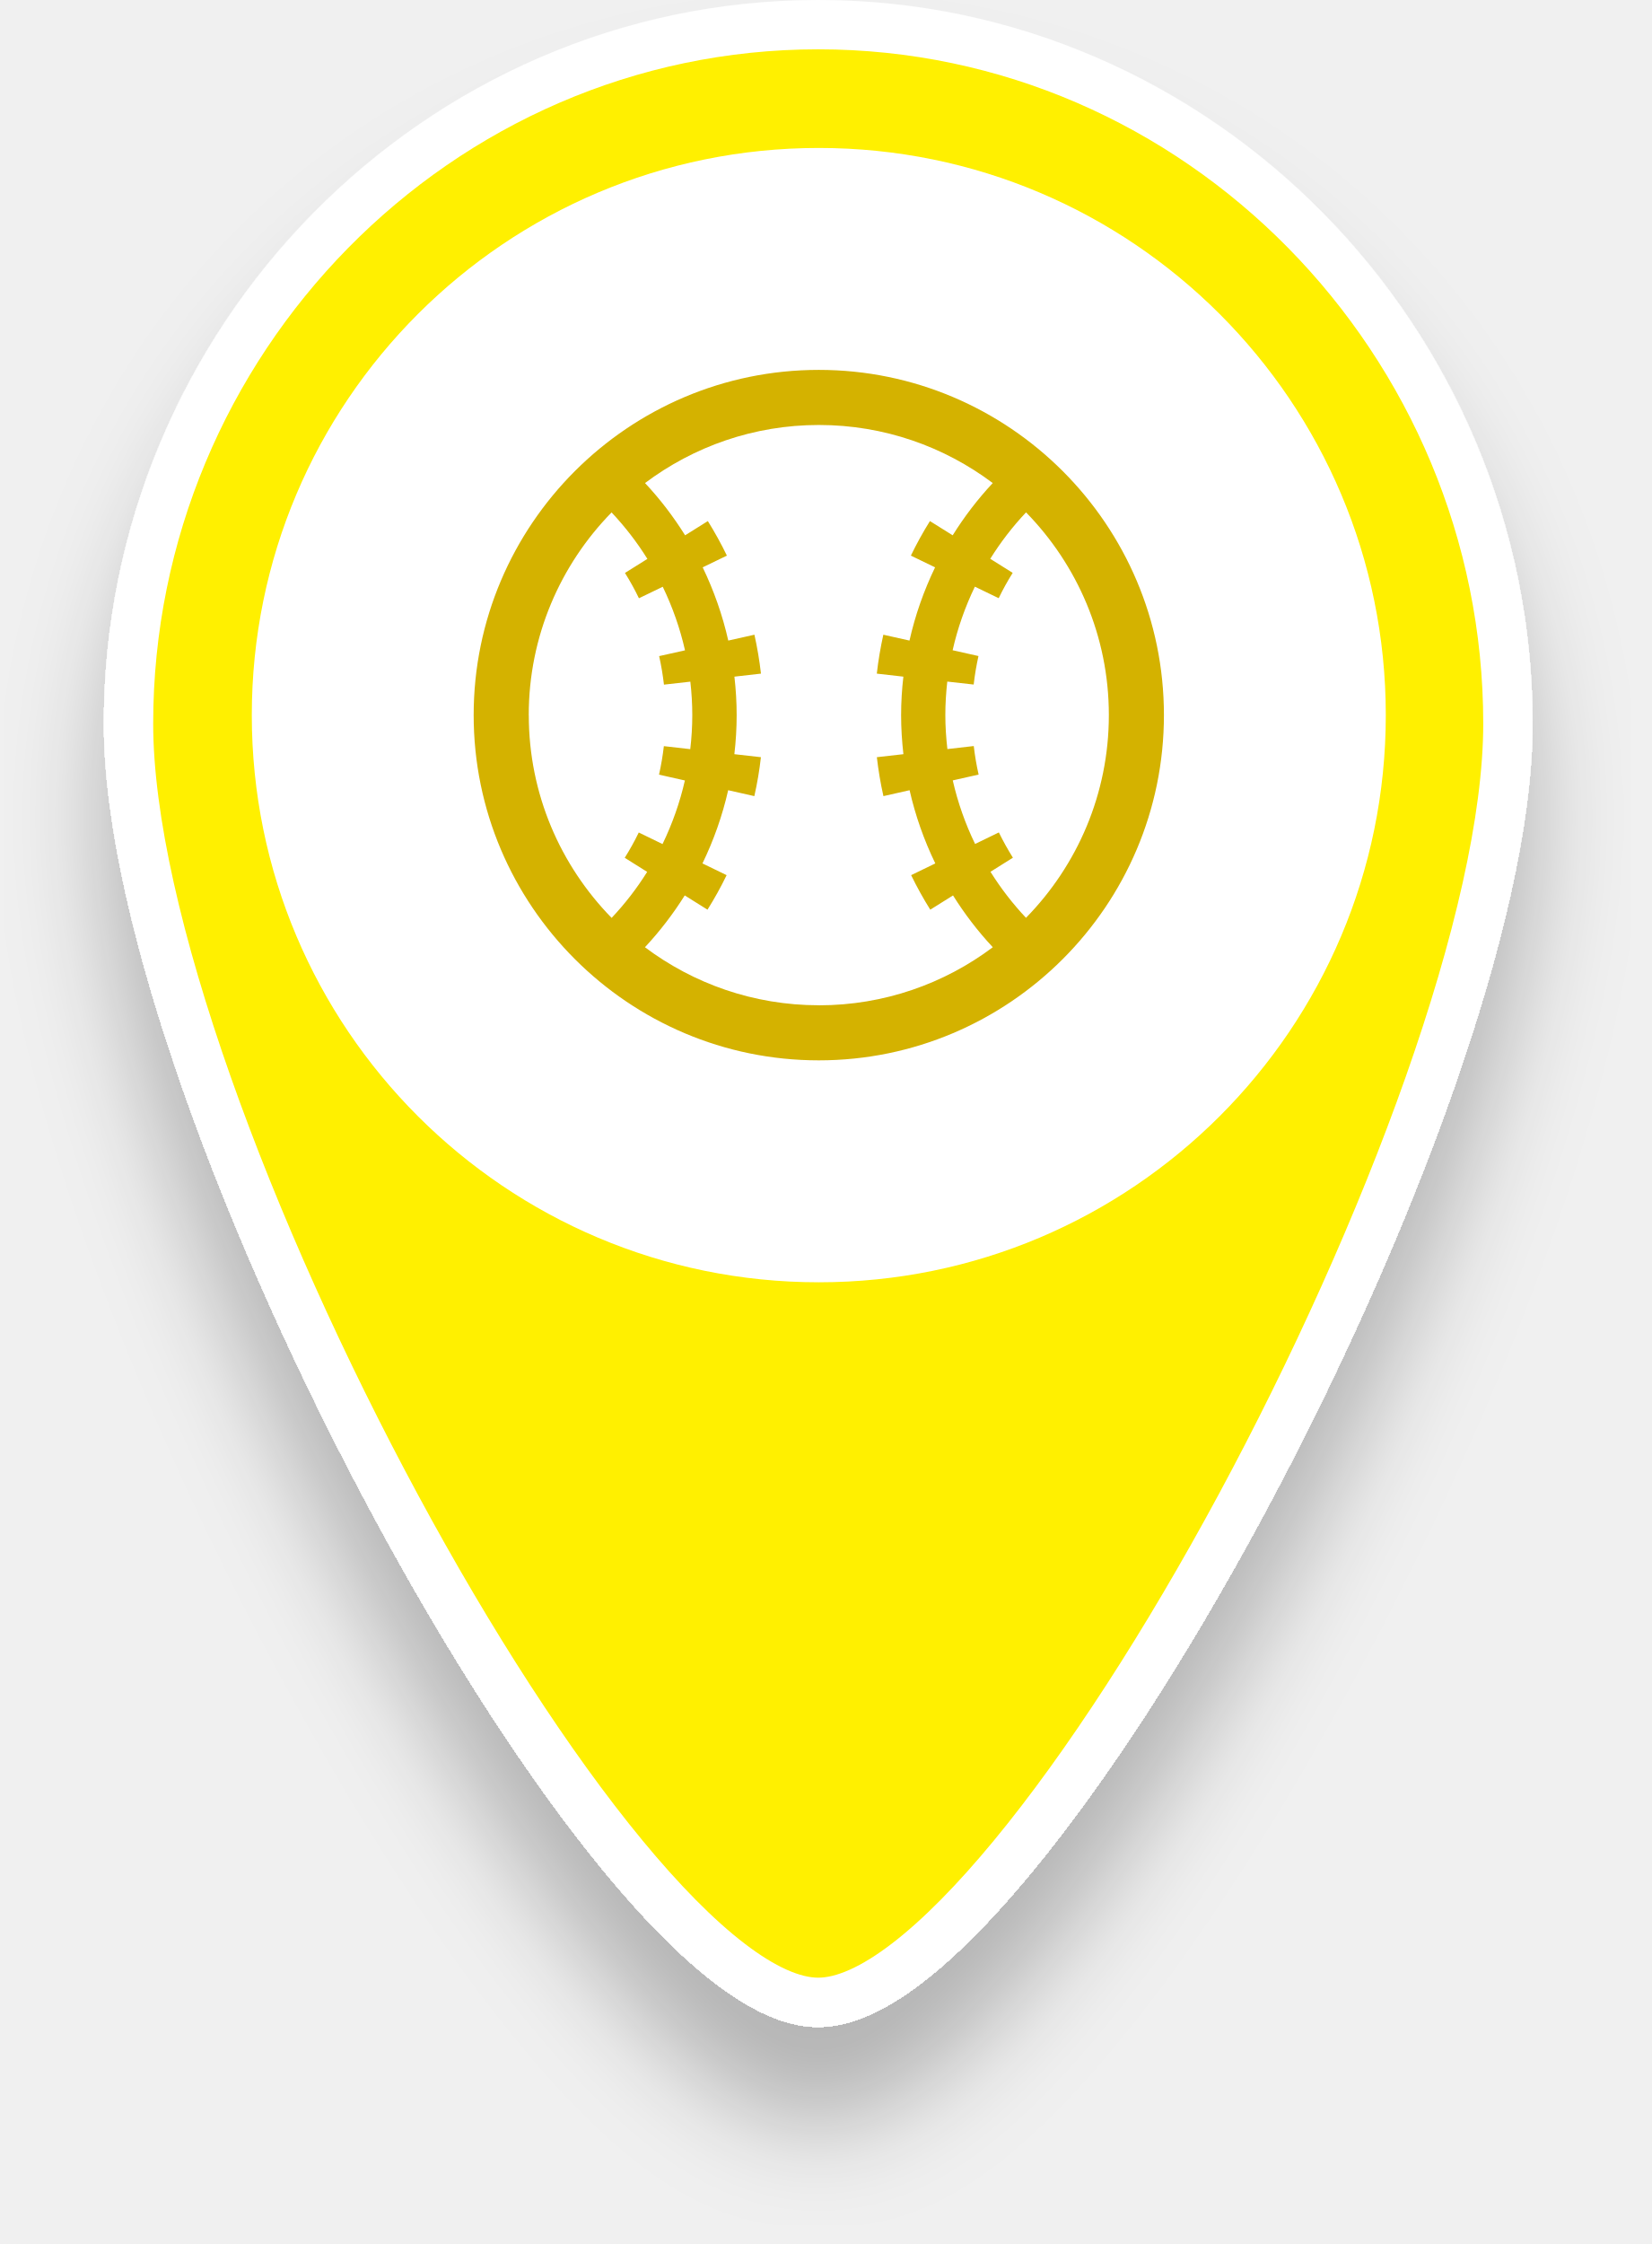
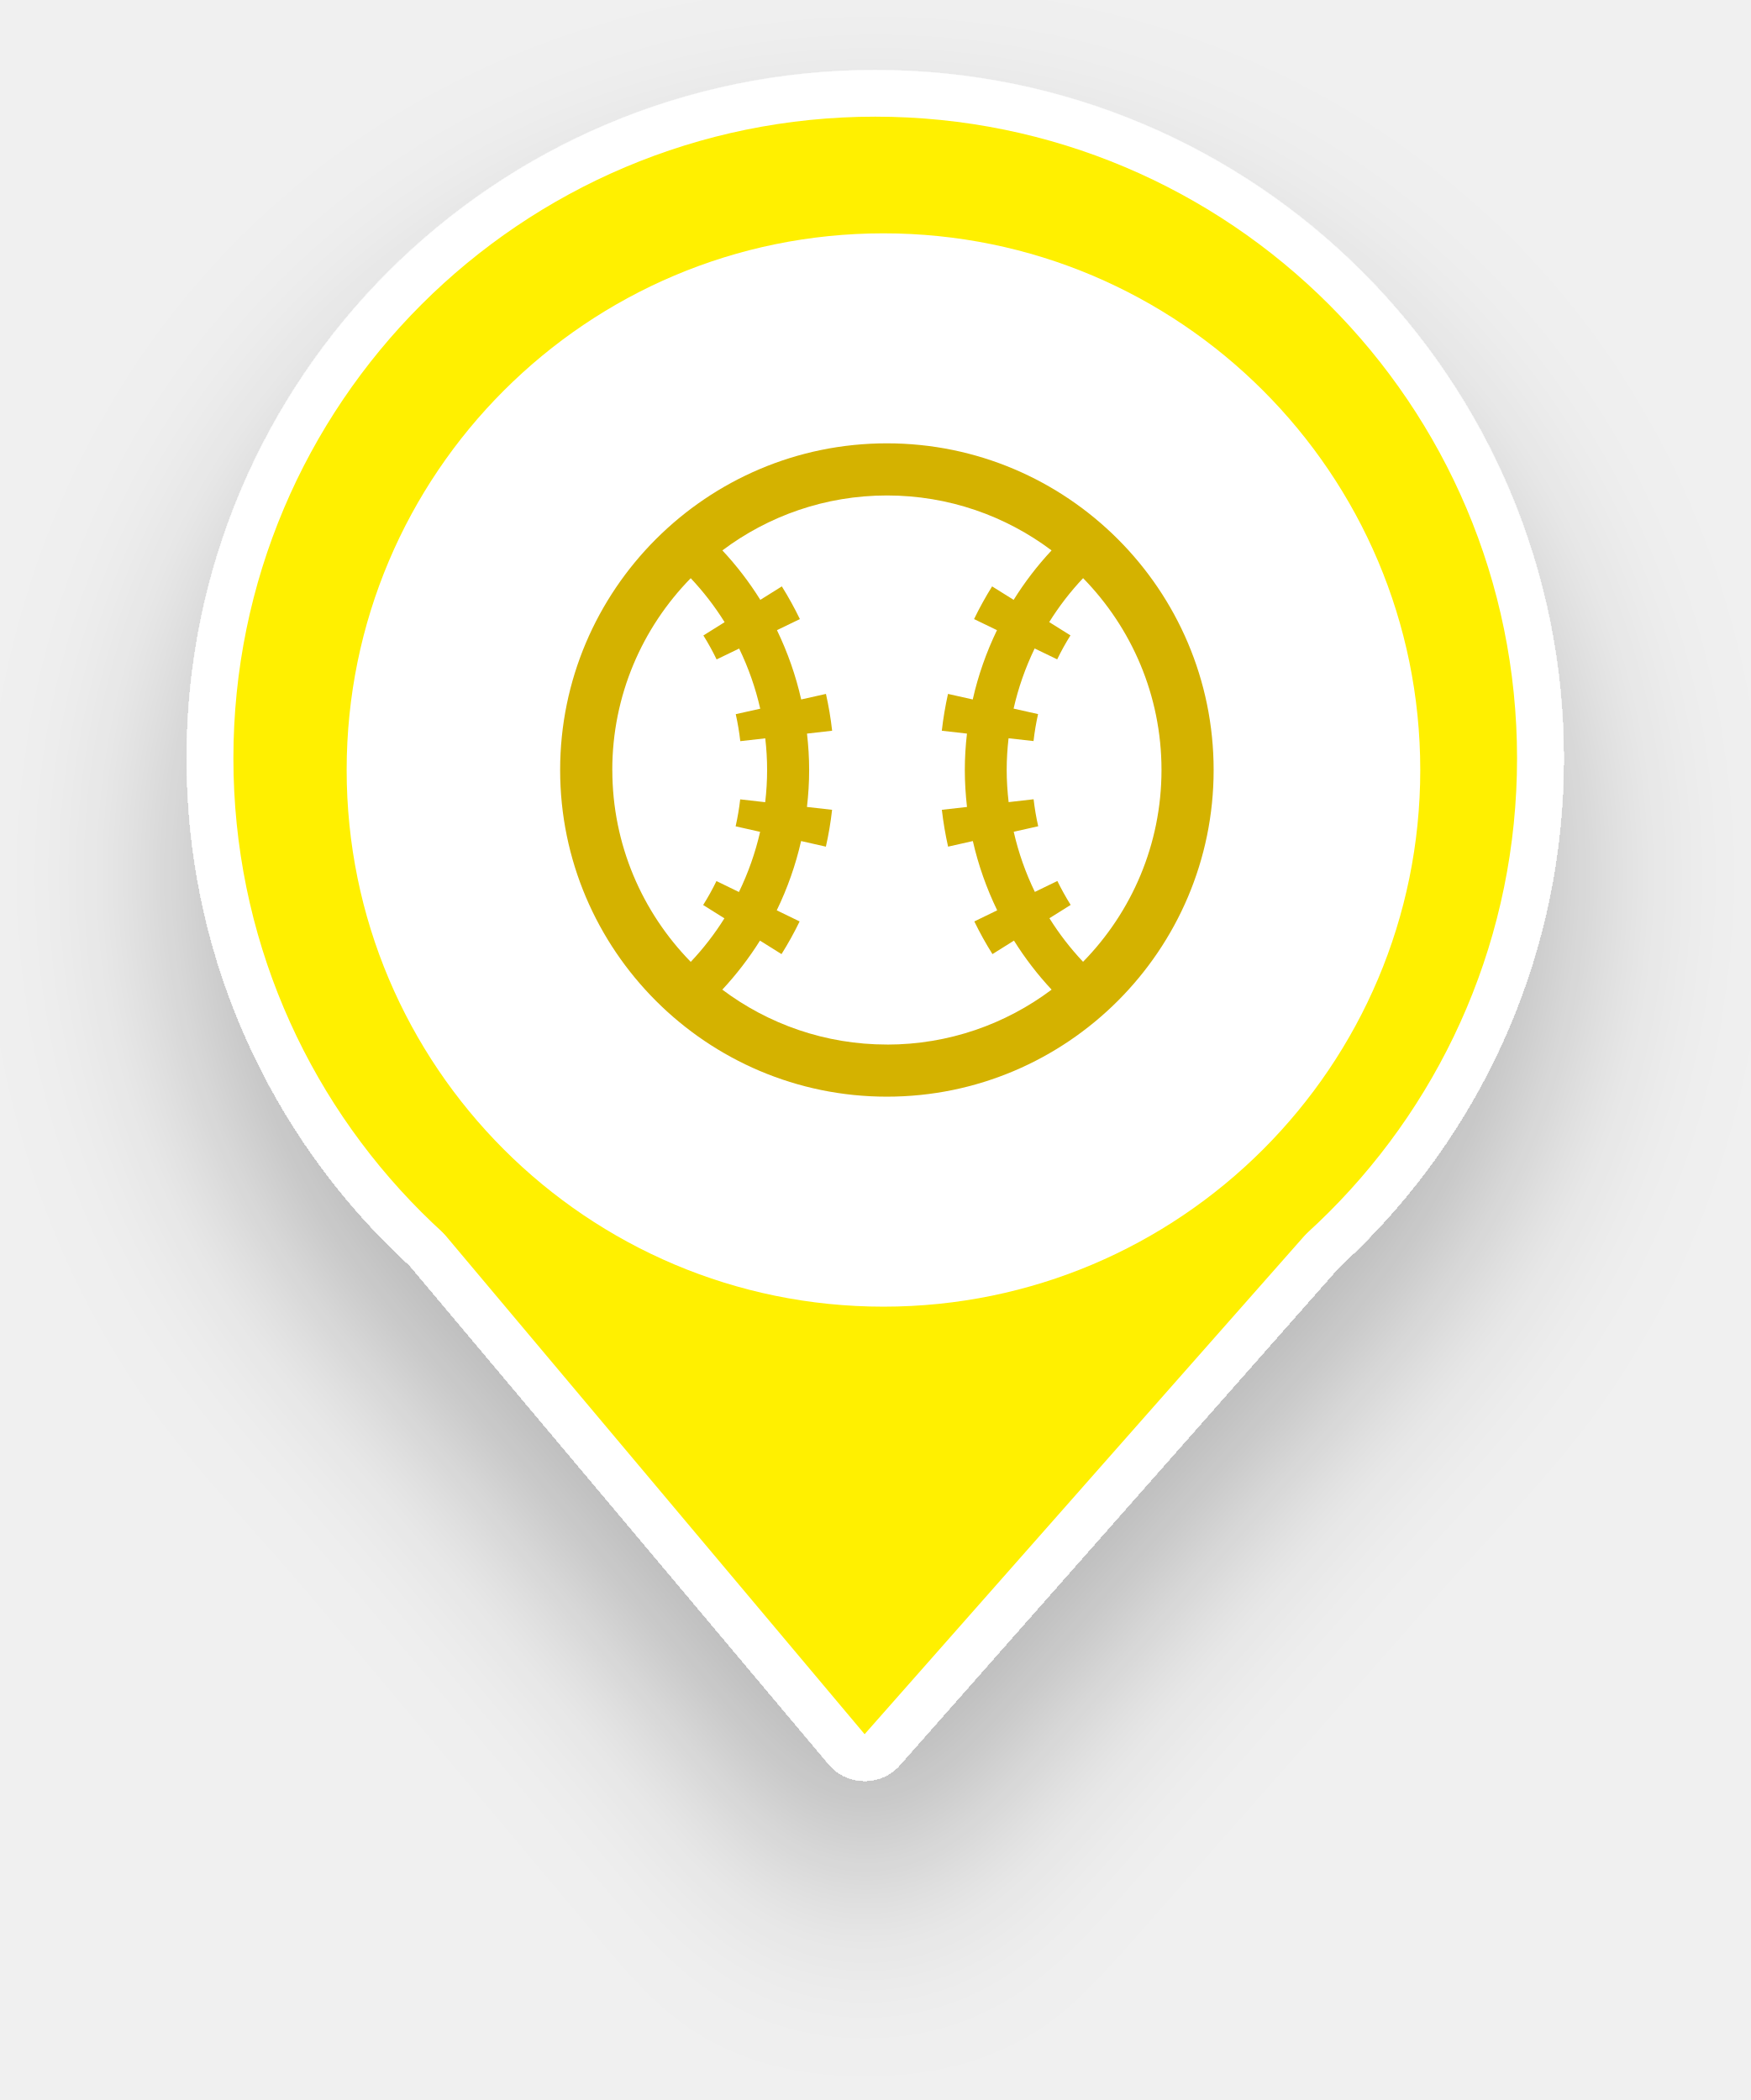
- <svg xmlns="http://www.w3.org/2000/svg" width="67" height="91" viewBox="0 0 67 91" fill="none">
-   <g filter="url(#filter0_d_16_459)">
-     <path d="M33.191 1C17.735 1 5.214 13.838 5.214 29.345C5.214 44.844 24.837 81.2 33.191 81.2C41.544 81.2 61.167 44.844 61.167 29.345C61.167 13.838 48.637 1 33.191 1Z" fill="#FFF000" />
-     <path d="M33.191 1C17.735 1 5.214 13.838 5.214 29.345C5.214 44.844 24.837 81.2 33.191 81.2C41.544 81.2 61.167 44.844 61.167 29.345C61.167 13.838 48.637 1 33.191 1Z" stroke="white" stroke-width="2" />
+ <svg xmlns="http://www.w3.org/2000/svg" width="75" height="90" viewBox="0 0 75 90" fill="none">
+   <g filter="url(#filter0_d_463_1860)">
+     <path d="M37.046 74.323L18.897 52.721L56.103 52.721L37.046 74.323Z" fill="#008FDF" />
+     <path d="M65 32.5C65 47.688 52.688 60 37.5 60C22.312 60 10 47.688 10 32.5C10 17.312 22.312 5 37.5 5C52.688 5 65 17.312 65 32.5Z" fill="white" />
+     <path d="M37.046 74.323L18.897 52.721L56.103 52.721L37.046 74.323Z" stroke="white" stroke-width="4" stroke-linejoin="round" />
+     <path d="M65 32.5C65 47.688 52.688 60 37.5 60C22.312 60 10 47.688 10 32.5C10 17.312 22.312 5 37.5 5C52.688 5 65 17.312 65 32.5Z" stroke="white" stroke-width="4" stroke-linejoin="round" />
  </g>
-   <path d="M10.214 29C10.214 41.703 20.511 52 33.214 52C45.916 52 56.214 41.703 56.214 29C56.214 16.297 45.916 6 33.214 6C20.511 6 10.214 16.297 10.214 29Z" fill="white" />
-   <path d="M33.214 15C25.493 15 19.214 21.281 19.214 29C19.214 36.719 25.495 43 33.214 43C40.933 43 47.214 36.719 47.214 29C47.214 21.281 40.935 15 33.214 15ZM21.448 29C21.448 25.804 22.731 22.903 24.808 20.78C25.356 21.362 25.843 21.993 26.261 22.665L25.351 23.234C25.558 23.564 25.749 23.91 25.918 24.261L26.884 23.795C27.281 24.616 27.585 25.481 27.787 26.373L26.738 26.607C26.823 26.986 26.888 27.375 26.933 27.764L28.003 27.643C28.055 28.092 28.082 28.546 28.082 29.002C28.082 29.458 28.054 29.924 28 30.38L26.929 30.258C26.884 30.645 26.819 31.034 26.733 31.414L27.782 31.65C27.578 32.544 27.273 33.407 26.875 34.229L25.911 33.76C25.742 34.11 25.549 34.456 25.342 34.786L26.252 35.357C25.835 36.022 25.355 36.647 24.81 37.223C22.735 35.101 21.45 32.2 21.45 29.002L21.448 29ZM33.214 40.766C30.571 40.766 28.127 39.888 26.162 38.413C26.769 37.762 27.308 37.058 27.776 36.312L28.699 36.89C28.982 36.44 29.243 35.969 29.475 35.49L28.495 35.014C28.953 34.07 29.304 33.074 29.538 32.045L30.599 32.285C30.717 31.766 30.807 31.236 30.866 30.706L29.789 30.584C29.85 30.061 29.882 29.533 29.882 29.002C29.882 28.47 29.85 27.957 29.791 27.44L30.868 27.317C30.808 26.787 30.718 26.258 30.603 25.739L29.542 25.977C29.309 24.948 28.96 23.953 28.504 23.007L29.486 22.532C29.254 22.052 28.994 21.582 28.713 21.131L27.791 21.708C27.32 20.955 26.778 20.243 26.165 19.589C28.131 18.112 30.574 17.234 33.218 17.234C35.861 17.234 38.304 18.112 40.27 19.589C39.657 20.245 39.115 20.955 38.645 21.708L37.722 21.131C37.441 21.582 37.18 22.054 36.949 22.532L37.931 23.007C37.475 23.953 37.124 24.948 36.893 25.977L35.832 25.739C35.717 26.258 35.627 26.787 35.567 27.317L36.645 27.44C36.585 27.955 36.553 28.476 36.553 29.002C36.553 29.528 36.587 30.061 36.646 30.584L35.569 30.706C35.63 31.234 35.718 31.766 35.836 32.285L36.897 32.045C37.131 33.074 37.482 34.069 37.94 35.014L36.96 35.49C37.192 35.968 37.454 36.44 37.736 36.89L38.659 36.312C39.126 37.058 39.664 37.762 40.272 38.413C38.306 39.89 35.863 40.768 33.219 40.768L33.214 40.766ZM41.619 37.22C41.075 36.643 40.594 36.018 40.178 35.353L41.088 34.782C40.881 34.452 40.69 34.106 40.518 33.757L39.554 34.225C39.156 33.405 38.852 32.541 38.648 31.647L39.697 31.411C39.61 31.031 39.545 30.641 39.5 30.254L38.43 30.377C38.378 29.921 38.347 29.461 38.347 28.998C38.347 28.535 38.376 28.088 38.426 27.64L39.497 27.76C39.54 27.373 39.607 26.984 39.691 26.604L38.643 26.369C38.844 25.476 39.149 24.613 39.545 23.791L40.511 24.258C40.681 23.906 40.872 23.562 41.079 23.231L40.169 22.661C40.587 21.991 41.072 21.359 41.621 20.778C43.697 22.901 44.98 25.802 44.98 28.998C44.98 32.195 43.697 35.096 41.621 37.218L41.619 37.22Z" fill="#D4B200" />
+   <path d="M37.046 74.323L18.897 52.721L56.103 52.721L37.046 74.323Z" fill="#FFF000" />
+   <path d="M61.909 32.5C61.909 45.981 50.981 56.909 37.5 56.909C24.019 56.909 13.091 45.981 13.091 32.5C13.091 19.019 24.019 8.091 37.5 8.091C50.981 8.091 61.909 19.019 61.909 32.5Z" fill="#FFF000" stroke="#FFF000" stroke-width="6.182" />
+   <ellipse cx="37.853" cy="33" rx="23" ry="23" fill="white" />
+   <path d="M38 19C30.279 19 24 25.281 24 33C24 40.719 30.281 47 38 47C45.719 47 52 40.719 52 33C52 25.281 45.721 19 38 19ZM26.234 33C26.234 29.804 27.517 26.903 29.595 24.78C30.142 25.362 30.629 25.993 31.047 26.665L30.137 27.234C30.344 27.564 30.535 27.91 30.704 28.261L31.67 27.795C32.067 28.616 32.371 29.481 32.573 30.373L31.524 30.607C31.609 30.986 31.674 31.375 31.719 31.764L32.789 31.643C32.841 32.092 32.868 32.546 32.868 33.002C32.868 33.458 32.84 33.924 32.786 34.38L31.715 34.258C31.67 34.645 31.605 35.034 31.519 35.414L32.568 35.65C32.364 36.544 32.059 37.407 31.661 38.229L30.697 37.76C30.528 38.11 30.335 38.456 30.128 38.786L31.038 39.357C30.622 40.022 30.14 40.647 29.596 41.223C27.521 39.101 26.236 36.2 26.236 33.002L26.234 33ZM38 44.766C35.357 44.766 32.913 43.888 30.948 42.413C31.555 41.762 32.094 41.058 32.562 40.312L33.485 40.89C33.768 40.44 34.029 39.969 34.261 39.49L33.281 39.014C33.739 38.07 34.09 37.074 34.324 36.045L35.386 36.285C35.503 35.766 35.593 35.236 35.652 34.706L34.575 34.584C34.636 34.061 34.669 33.533 34.669 33.002C34.669 32.47 34.636 31.957 34.577 31.44L35.654 31.317C35.595 30.787 35.505 30.258 35.389 29.739L34.328 29.977C34.096 28.948 33.746 27.953 33.29 27.007L34.272 26.532C34.04 26.052 33.78 25.582 33.499 25.131L32.577 25.708C32.106 24.955 31.564 24.243 30.951 23.589C32.917 22.112 35.36 21.234 38.004 21.234C40.647 21.234 43.09 22.112 45.056 23.589C44.443 24.245 43.901 24.955 43.431 25.708L42.508 25.131C42.227 25.582 41.966 26.054 41.735 26.532L42.717 27.007C42.261 27.953 41.91 28.948 41.679 29.977L40.618 29.739C40.503 30.258 40.413 30.787 40.353 31.317L41.431 31.44C41.371 31.955 41.339 32.476 41.339 33.002C41.339 33.528 41.373 34.061 41.432 34.584L40.355 34.706C40.416 35.234 40.505 35.766 40.622 36.285L41.683 36.045C41.917 37.074 42.269 38.069 42.726 39.014L41.746 39.49C41.978 39.968 42.24 40.44 42.523 40.89L43.445 40.312C43.912 41.058 44.45 41.762 45.058 42.413C43.092 43.89 40.649 44.768 38.005 44.768L38 44.766ZM46.405 41.22C45.861 40.643 45.38 40.018 44.964 39.353L45.874 38.782C45.667 38.452 45.476 38.106 45.304 37.757L44.34 38.225C43.942 37.405 43.638 36.541 43.434 35.647L44.483 35.411C44.396 35.031 44.331 34.641 44.286 34.254L43.216 34.377C43.164 33.921 43.133 33.461 43.133 32.998C43.133 32.535 43.162 32.088 43.213 31.64L44.283 31.76C44.326 31.373 44.393 30.984 44.477 30.604L43.429 30.369C43.631 29.476 43.935 28.613 44.331 27.791L45.297 28.258C45.467 27.906 45.658 27.562 45.865 27.231L44.955 26.661C45.373 25.991 45.858 25.359 46.407 24.778C48.483 26.901 49.766 29.802 49.766 32.998C49.766 36.195 48.483 39.096 46.407 41.218L46.405 41.22Z" fill="#D4B200" />
  <defs>
-     <filter id="filter0_d_16_459" x="0.214" y="0" width="65.954" height="90.2" filterUnits="userSpaceOnUse" color-interpolation-filters="sRGB">
+     <filter id="filter0_d_463_1860" x="0" y="0" width="75" height="89.323" filterUnits="userSpaceOnUse" color-interpolation-filters="sRGB">
      <feFlood flood-opacity="0" result="BackgroundImageFix" />
      <feColorMatrix in="SourceAlpha" type="matrix" values="0 0 0 0 0 0 0 0 0 0 0 0 0 0 0 0 0 0 127 0" result="hardAlpha" />
-       <feOffset dy="4" />
-       <feGaussianBlur stdDeviation="2" />
+       <feOffset dy="5" />
+       <feGaussianBlur stdDeviation="4" />
      <feComposite in2="hardAlpha" operator="out" />
      <feColorMatrix type="matrix" values="0 0 0 0 0 0 0 0 0 0 0 0 0 0 0 0 0 0 0.25 0" />
-       <feBlend mode="normal" in2="BackgroundImageFix" result="effect1_dropShadow_16_459" />
-       <feBlend mode="normal" in="SourceGraphic" in2="effect1_dropShadow_16_459" result="shape" />
+       <feBlend mode="normal" in2="BackgroundImageFix" result="effect1_dropShadow_463_1860" />
+       <feBlend mode="normal" in="SourceGraphic" in2="effect1_dropShadow_463_1860" result="shape" />
    </filter>
  </defs>
</svg>
